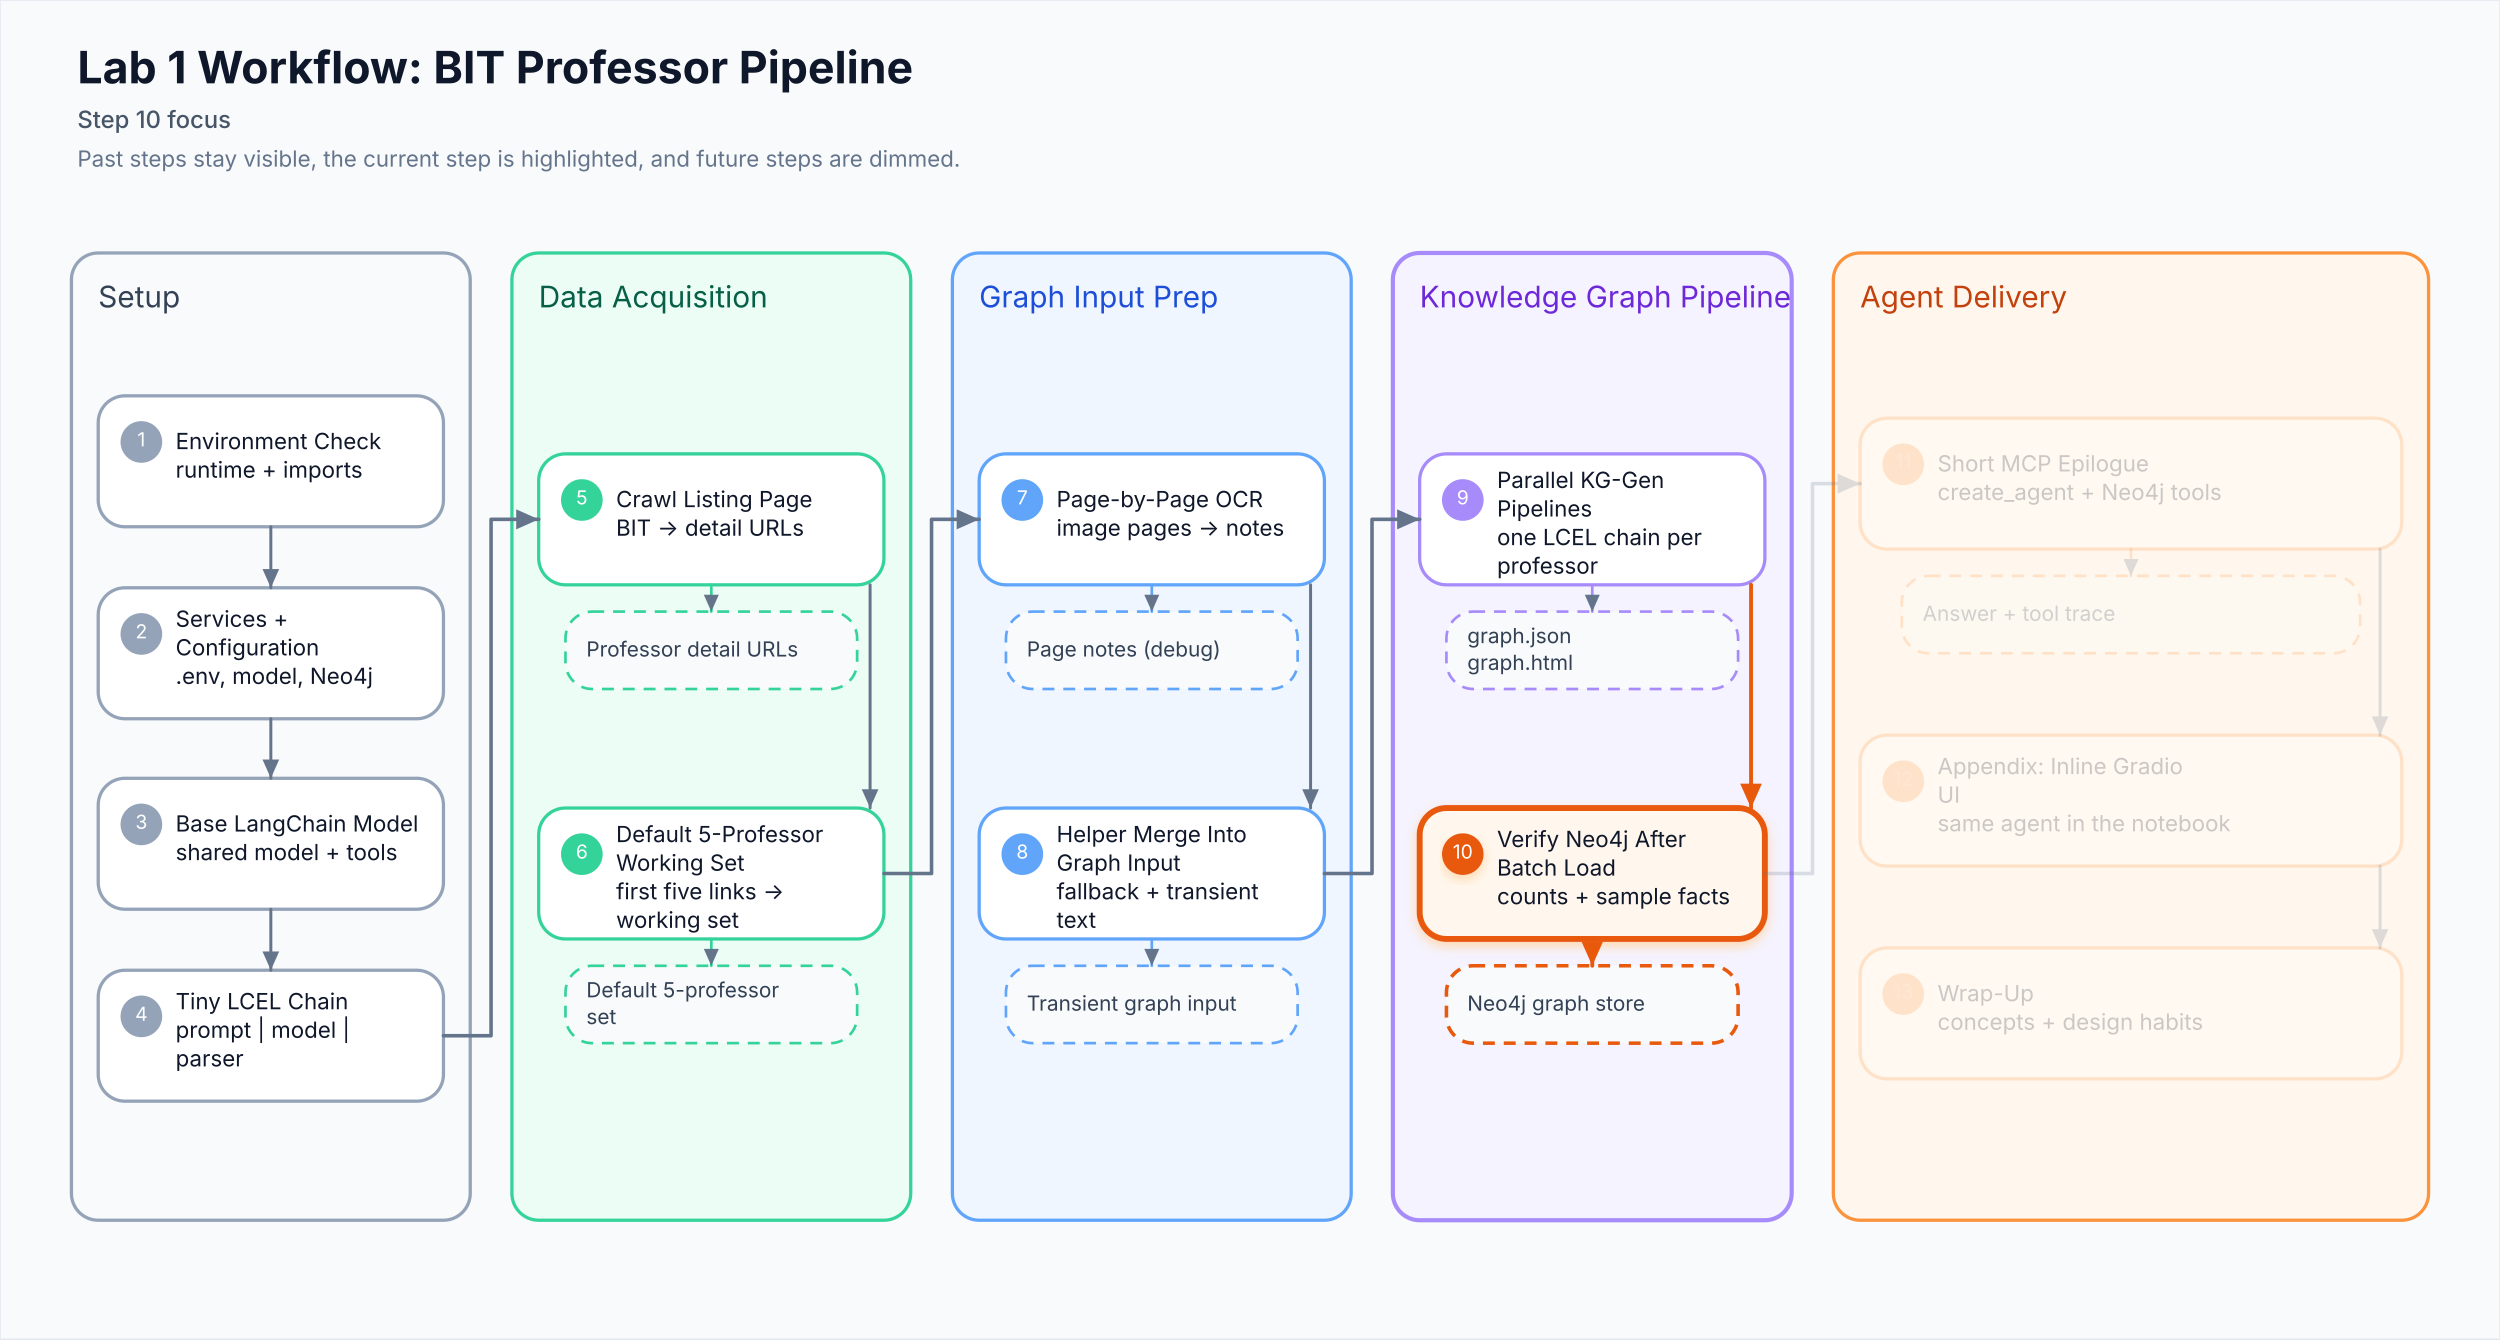
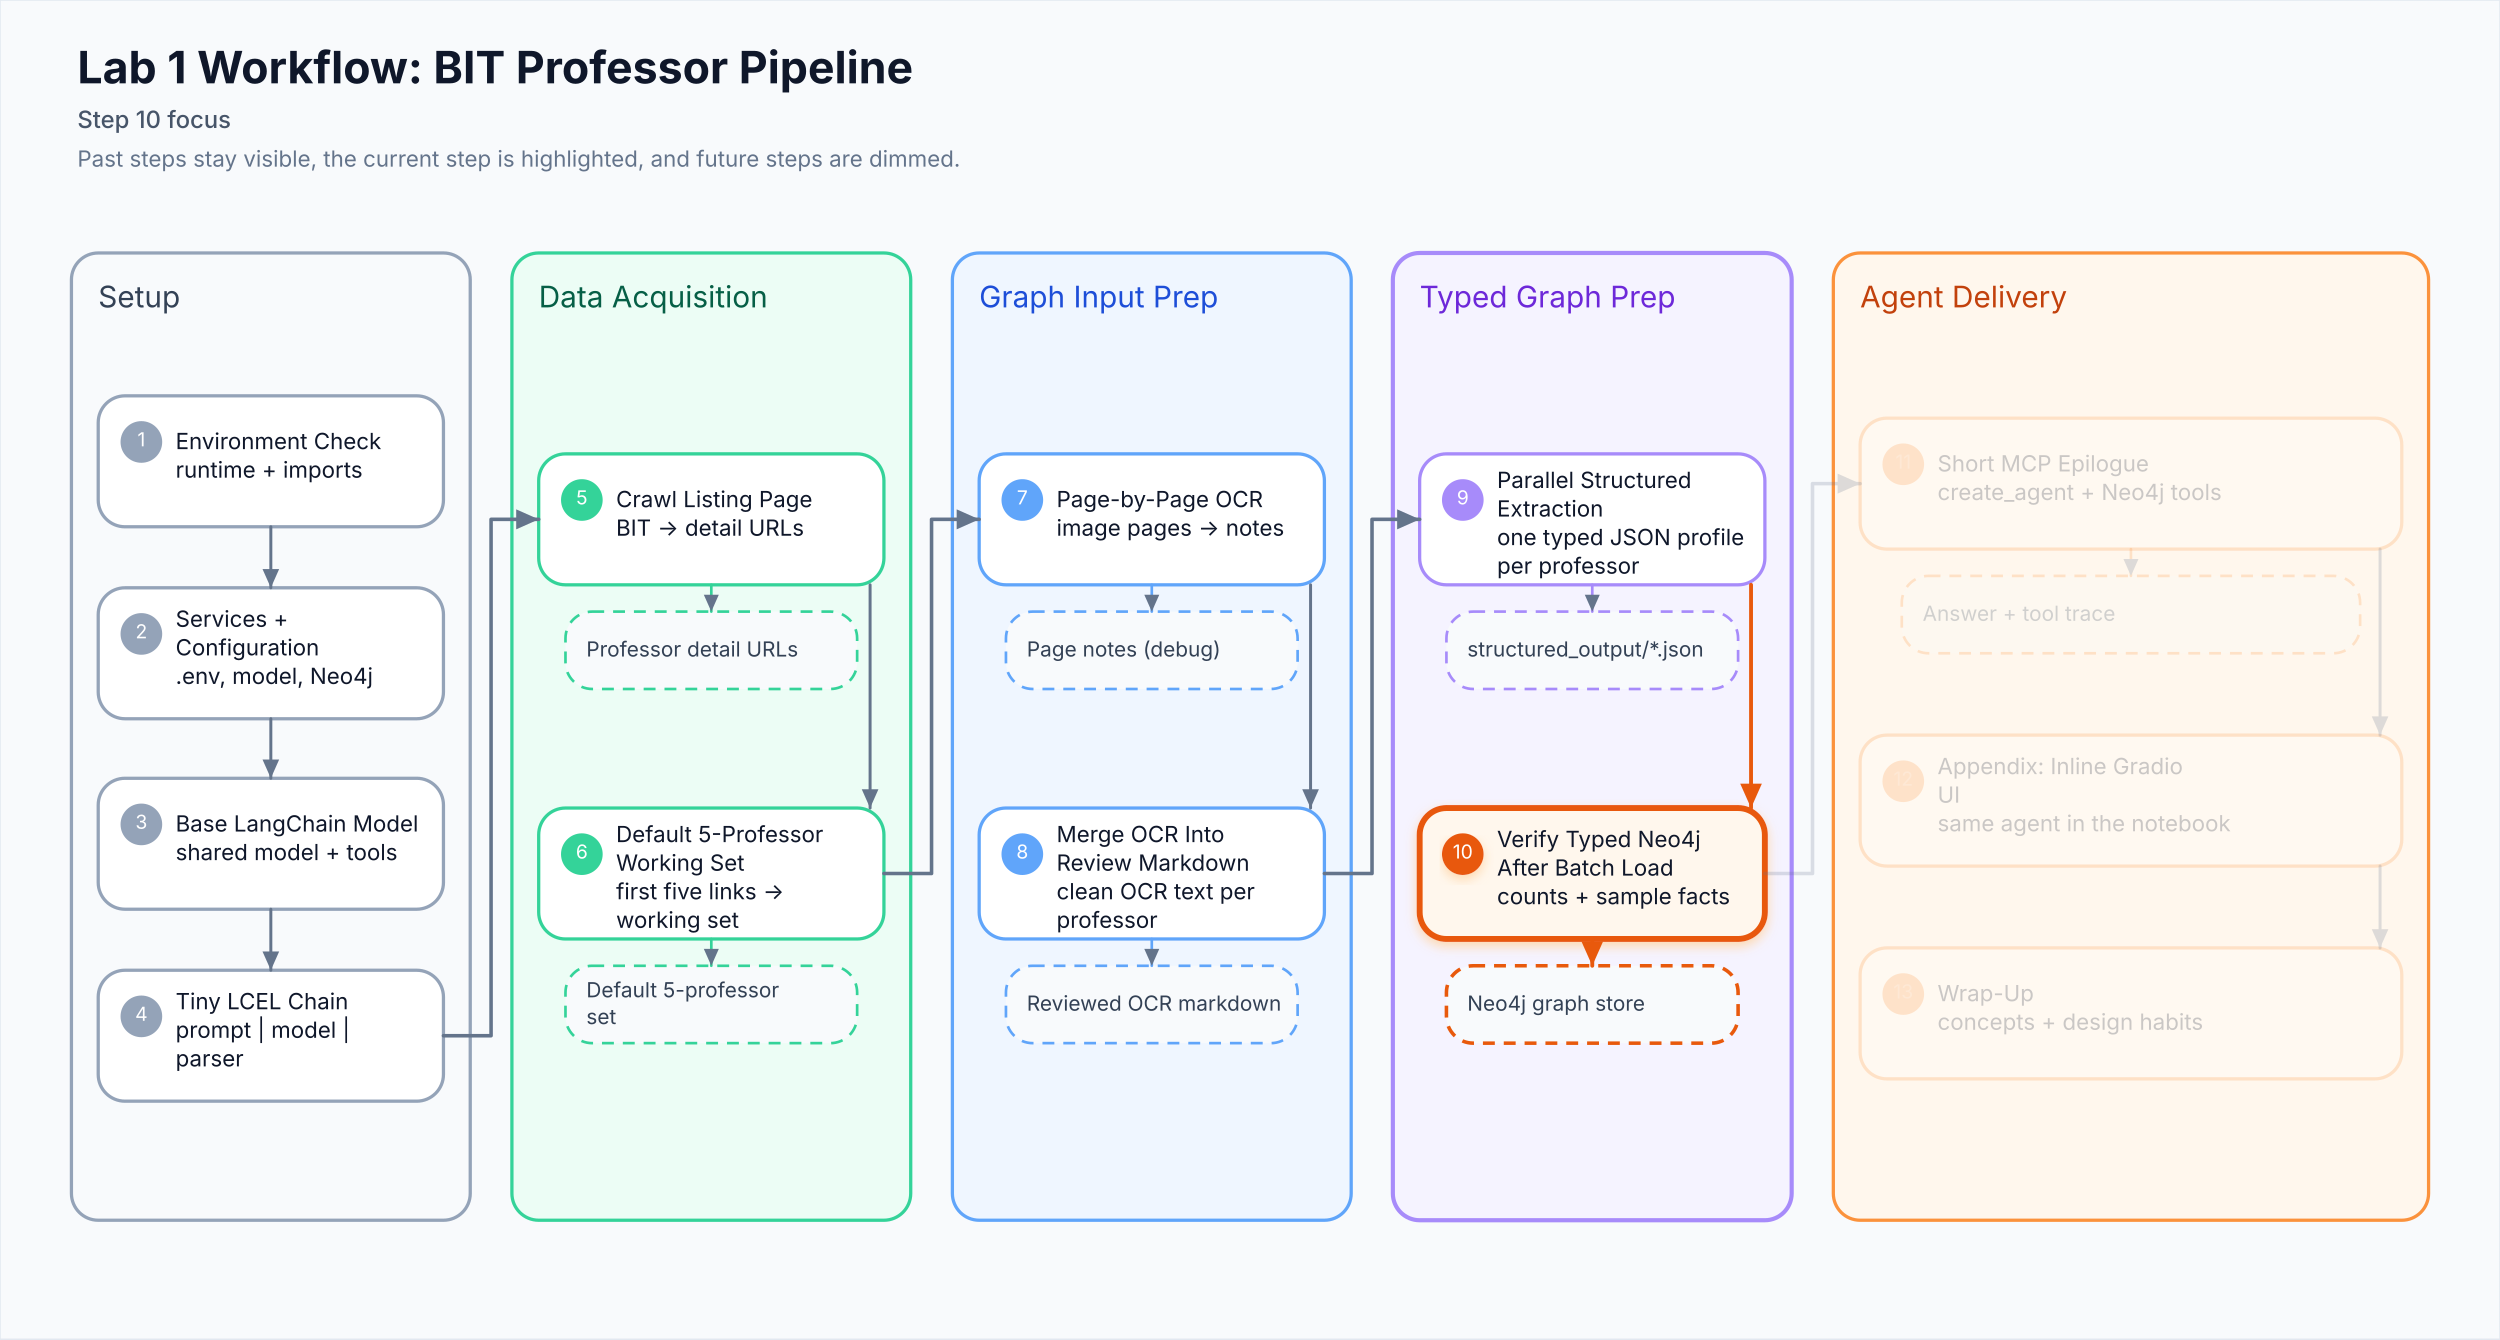
<svg xmlns="http://www.w3.org/2000/svg" width="1680" height="900" viewBox="0 0 1680 900">
  <defs>
    <marker id="arrow-dark" viewBox="0 0 10 10" refX="9" refY="5" markerWidth="7" markerHeight="7" orient="auto">
      <path d="M 0 1 L 9 5 L 0 9 Z" fill="#64748b" />
    </marker>
    <marker id="arrow-current" viewBox="0 0 10 10" refX="9" refY="5" markerWidth="7" markerHeight="7" orient="auto">
      <path d="M 0 1 L 9 5 L 0 9 Z" fill="#e8590c" />
    </marker>
    <filter id="current-shadow" x="-10%" y="-10%" width="140%" height="140%">
      <feDropShadow dx="0" dy="3" stdDeviation="4" flood-color="#fed7aa" flood-opacity="0.95" />
    </filter>
  </defs>
  <rect width="1680" height="900" fill="#f8fafc" stroke="#e2e8f0" stroke-width="1" />
  <text x="52" y="56" font-family="Inter, Arial, sans-serif" font-size="30" font-weight="700" fill="#0f172a">Lab 1 Workflow: BIT Professor Pipeline</text>
  <text x="52" y="86" font-family="Inter, Arial, sans-serif" font-size="16" font-weight="500" fill="#475569">Step 10 focus</text>
  <text x="52" y="112" font-family="Inter, Arial, sans-serif" font-size="15" font-weight="400" fill="#64748b">Past steps stay visible, the current step is highlighted, and future steps are dimmed.</text>
  <g opacity="1.00">
    <rect x="48" y="170" width="268" height="650" rx="18" fill="#f8fafc" stroke="#94a3b8" stroke-width="2.2" />
  </g>
  <g opacity="1.00">
    <text font-family="Inter, Arial, sans-serif" font-size="20" fill="#334155" text-anchor="start">
      <tspan x="66.0" y="192.0" dominant-baseline="hanging">Setup</tspan>
    </text>
  </g>
  <g opacity="1.00">
    <rect x="344" y="170" width="268" height="650" rx="18" fill="#ecfdf5" stroke="#34d399" stroke-width="2.2" />
  </g>
  <g opacity="1.00">
    <text font-family="Inter, Arial, sans-serif" font-size="20" fill="#065f46" text-anchor="start">
      <tspan x="362.0" y="192.0" dominant-baseline="hanging">Data Acquisition</tspan>
    </text>
  </g>
  <g opacity="1.00">
    <rect x="640" y="170" width="268" height="650" rx="18" fill="#eff6ff" stroke="#60a5fa" stroke-width="2.2" />
  </g>
  <g opacity="1.00">
    <text font-family="Inter, Arial, sans-serif" font-size="20" fill="#1d4ed8" text-anchor="start">
      <tspan x="658.0" y="192.0" dominant-baseline="hanging">Graph Input Prep</tspan>
    </text>
  </g>
  <g opacity="1.00">
    <rect x="936" y="170" width="268" height="650" rx="18" fill="#f5f3ff" stroke="#a78bfa" stroke-width="2.8" />
  </g>
  <g opacity="1.00">
    <text font-family="Inter, Arial, sans-serif" font-size="20" fill="#6d28d9" text-anchor="start">
-       <tspan x="954.0" y="192.0" dominant-baseline="hanging">Knowledge Graph Pipeline</tspan>
+       <tspan x="954.0" y="192.0" dominant-baseline="hanging">Typed Graph Prep</tspan>
    </text>
  </g>
  <g opacity="1.00">
    <rect x="1232" y="170" width="400" height="650" rx="18" fill="#fff7ed" stroke="#fb923c" stroke-width="2.2" />
  </g>
  <g opacity="1.00">
    <text font-family="Inter, Arial, sans-serif" font-size="20" fill="#c2410c" text-anchor="start">
      <tspan x="1250.0" y="192.0" dominant-baseline="hanging">Agent Delivery</tspan>
    </text>
  </g>
  <a href="https://docs.astral.sh/uv/getting-started/" target="_blank">
    <g opacity="1.00">
      <rect x="66" y="266" width="232" height="88" rx="18" fill="#ffffff" stroke="#94a3b8" stroke-width="2.2" />
    </g>
  </a>
  <a href="https://docs.astral.sh/uv/getting-started/" target="_blank">
    <g opacity="1.00">
      <ellipse cx="95.0" cy="297.0" rx="13.0" ry="13.0" fill="#94a3b8" stroke="#94a3b8" stroke-width="2" />
    </g>
  </a>
  <a href="https://docs.astral.sh/uv/getting-started/" target="_blank">
    <g opacity="1.00">
      <text font-family="Inter, Arial, sans-serif" font-size="13" fill="#ffffff" text-anchor="middle">
        <tspan x="95.0" y="290.5" dominant-baseline="hanging">1</tspan>
      </text>
    </g>
  </a>
  <a href="https://docs.astral.sh/uv/getting-started/" target="_blank">
    <g opacity="1.00">
      <text font-family="Inter, Arial, sans-serif" font-size="15" fill="#0f172a" text-anchor="start">
        <tspan x="118.0" y="290.9" dominant-baseline="hanging">Environment Check</tspan>
        <tspan x="118.0" y="310.1" dominant-baseline="hanging">runtime + imports</tspan>
      </text>
    </g>
  </a>
  <a href="https://docs.langchain.com/oss/python/integrations/chat/openai" target="_blank">
    <g opacity="1.00">
      <rect x="66" y="395" width="232" height="88" rx="18" fill="#ffffff" stroke="#94a3b8" stroke-width="2.2" />
    </g>
  </a>
  <a href="https://docs.langchain.com/oss/python/integrations/chat/openai" target="_blank">
    <g opacity="1.00">
      <ellipse cx="95.0" cy="426.0" rx="13.0" ry="13.0" fill="#94a3b8" stroke="#94a3b8" stroke-width="2" />
    </g>
  </a>
  <a href="https://docs.langchain.com/oss/python/integrations/chat/openai" target="_blank">
    <g opacity="1.00">
      <text font-family="Inter, Arial, sans-serif" font-size="13" fill="#ffffff" text-anchor="middle">
        <tspan x="95.0" y="419.5" dominant-baseline="hanging">2</tspan>
      </text>
    </g>
  </a>
  <a href="https://docs.langchain.com/oss/python/integrations/chat/openai" target="_blank">
    <g opacity="1.00">
      <text font-family="Inter, Arial, sans-serif" font-size="15" fill="#0f172a" text-anchor="start">
        <tspan x="118.0" y="410.3" dominant-baseline="hanging">Services +</tspan>
        <tspan x="118.0" y="429.5" dominant-baseline="hanging">Configuration</tspan>
        <tspan x="118.0" y="448.7" dominant-baseline="hanging">.env, model, Neo4j</tspan>
      </text>
    </g>
  </a>
  <a href="https://docs.langchain.com/oss/python/integrations/chat/openai" target="_blank">
    <g opacity="1.00">
      <rect x="66" y="523" width="232" height="88" rx="18" fill="#ffffff" stroke="#94a3b8" stroke-width="2.2" />
    </g>
  </a>
  <a href="https://docs.langchain.com/oss/python/integrations/chat/openai" target="_blank">
    <g opacity="1.00">
      <ellipse cx="95.0" cy="554.0" rx="13.0" ry="13.0" fill="#94a3b8" stroke="#94a3b8" stroke-width="2" />
    </g>
  </a>
  <a href="https://docs.langchain.com/oss/python/integrations/chat/openai" target="_blank">
    <g opacity="1.00">
      <text font-family="Inter, Arial, sans-serif" font-size="13" fill="#ffffff" text-anchor="middle">
        <tspan x="95.0" y="547.5" dominant-baseline="hanging">3</tspan>
      </text>
    </g>
  </a>
  <a href="https://docs.langchain.com/oss/python/integrations/chat/openai" target="_blank">
    <g opacity="1.00">
      <text font-family="Inter, Arial, sans-serif" font-size="15" fill="#0f172a" text-anchor="start">
        <tspan x="118.0" y="547.9" dominant-baseline="hanging">Base LangChain Model</tspan>
        <tspan x="118.0" y="567.1" dominant-baseline="hanging">shared model + tools</tspan>
      </text>
    </g>
  </a>
  <a href="https://api.python.langchain.com/en/latest/core/runnables/langchain_core.runnables.base.Runnable.html" target="_blank">
    <g opacity="1.00">
      <rect x="66" y="652" width="232" height="88" rx="18" fill="#ffffff" stroke="#94a3b8" stroke-width="2.2" />
    </g>
  </a>
  <a href="https://api.python.langchain.com/en/latest/core/runnables/langchain_core.runnables.base.Runnable.html" target="_blank">
    <g opacity="1.00">
      <ellipse cx="95.0" cy="683.0" rx="13.0" ry="13.0" fill="#94a3b8" stroke="#94a3b8" stroke-width="2" />
    </g>
  </a>
  <a href="https://api.python.langchain.com/en/latest/core/runnables/langchain_core.runnables.base.Runnable.html" target="_blank">
    <g opacity="1.00">
      <text font-family="Inter, Arial, sans-serif" font-size="13" fill="#ffffff" text-anchor="middle">
        <tspan x="95.0" y="676.5" dominant-baseline="hanging">4</tspan>
      </text>
    </g>
  </a>
  <a href="https://api.python.langchain.com/en/latest/core/runnables/langchain_core.runnables.base.Runnable.html" target="_blank">
    <g opacity="1.00">
      <text font-family="Inter, Arial, sans-serif" font-size="15" fill="#0f172a" text-anchor="start">
        <tspan x="118.0" y="667.3" dominant-baseline="hanging">Tiny LCEL Chain</tspan>
        <tspan x="118.0" y="686.5" dominant-baseline="hanging">prompt | model |</tspan>
        <tspan x="118.0" y="705.7" dominant-baseline="hanging">parser</tspan>
      </text>
    </g>
  </a>
  <a href="https://requests.readthedocs.io/en/latest/user/quickstart/" target="_blank">
    <g opacity="1.00">
      <rect x="362" y="305" width="232" height="88" rx="18" fill="#ffffff" stroke="#34d399" stroke-width="2.2" />
    </g>
  </a>
  <a href="https://requests.readthedocs.io/en/latest/user/quickstart/" target="_blank">
    <g opacity="1.00">
      <ellipse cx="391.0" cy="336.0" rx="13.0" ry="13.0" fill="#34d399" stroke="#34d399" stroke-width="2" />
    </g>
  </a>
  <a href="https://requests.readthedocs.io/en/latest/user/quickstart/" target="_blank">
    <g opacity="1.00">
      <text font-family="Inter, Arial, sans-serif" font-size="13" fill="#ffffff" text-anchor="middle">
        <tspan x="391.0" y="329.5" dominant-baseline="hanging">5</tspan>
      </text>
    </g>
  </a>
  <a href="https://requests.readthedocs.io/en/latest/user/quickstart/" target="_blank">
    <g opacity="1.00">
      <text font-family="Inter, Arial, sans-serif" font-size="15" fill="#0f172a" text-anchor="start">
        <tspan x="414.0" y="329.9" dominant-baseline="hanging">Crawl Listing Page</tspan>
        <tspan x="414.0" y="349.1" dominant-baseline="hanging">BIT -&gt; detail URLs</tspan>
      </text>
    </g>
  </a>
  <g opacity="1.00">
    <rect x="380" y="411" width="196" height="52" rx="18" fill="#f8fafc" stroke="#34d399" stroke-width="1.8" stroke-dasharray="8 6" />
  </g>
  <g opacity="1.00">
    <text font-family="Inter, Arial, sans-serif" font-size="14" fill="#334155" text-anchor="start">
      <tspan x="394.0" y="431.0" dominant-baseline="hanging">Professor detail URLs</tspan>
    </text>
  </g>
  <g opacity="1.00">
    <path d="M 478.0,393.0 L 478.0,411.0" fill="none" stroke="#34d399" stroke-width="1.8" stroke-linecap="round" stroke-linejoin="round" marker-end="url(#arrow-dark)" stroke-dasharray="8 6" />
  </g>
  <a href="https://www.crummy.com/software/BeautifulSoup/bs4/doc/" target="_blank">
    <g opacity="1.00">
      <rect x="362" y="543" width="232" height="88" rx="18" fill="#ffffff" stroke="#34d399" stroke-width="2.2" />
    </g>
  </a>
  <a href="https://www.crummy.com/software/BeautifulSoup/bs4/doc/" target="_blank">
    <g opacity="1.00">
      <ellipse cx="391.0" cy="574.0" rx="13.0" ry="13.0" fill="#34d399" stroke="#34d399" stroke-width="2" />
    </g>
  </a>
  <a href="https://www.crummy.com/software/BeautifulSoup/bs4/doc/" target="_blank">
    <g opacity="1.00">
      <text font-family="Inter, Arial, sans-serif" font-size="13" fill="#ffffff" text-anchor="middle">
        <tspan x="391.0" y="567.5" dominant-baseline="hanging">6</tspan>
      </text>
    </g>
  </a>
  <a href="https://www.crummy.com/software/BeautifulSoup/bs4/doc/" target="_blank">
    <g opacity="1.00">
      <text font-family="Inter, Arial, sans-serif" font-size="15" fill="#0f172a" text-anchor="start">
        <tspan x="414.0" y="555.0" dominant-baseline="hanging">Default 5-Professor</tspan>
        <tspan x="414.0" y="574.2" dominant-baseline="hanging">Working Set</tspan>
        <tspan x="414.0" y="593.4" dominant-baseline="hanging">first five links -&gt;</tspan>
        <tspan x="414.0" y="612.6" dominant-baseline="hanging">working set</tspan>
      </text>
    </g>
  </a>
  <g opacity="1.00">
    <rect x="380" y="649" width="196" height="52" rx="18" fill="#f8fafc" stroke="#34d399" stroke-width="1.8" stroke-dasharray="8 6" />
  </g>
  <g opacity="1.00">
    <text font-family="Inter, Arial, sans-serif" font-size="14" fill="#334155" text-anchor="start">
      <tspan x="394.0" y="660.0" dominant-baseline="hanging">Default 5-professor</tspan>
      <tspan x="394.0" y="678.0" dominant-baseline="hanging">set</tspan>
    </text>
  </g>
  <g opacity="1.00">
    <path d="M 478.0,631.0 L 478.0,649.0" fill="none" stroke="#34d399" stroke-width="1.8" stroke-linecap="round" stroke-linejoin="round" marker-end="url(#arrow-dark)" stroke-dasharray="8 6" />
  </g>
  <a href="https://docs.langchain.com/oss/python/langchain/messages" target="_blank">
    <g opacity="1.00">
      <rect x="658" y="305" width="232" height="88" rx="18" fill="#ffffff" stroke="#60a5fa" stroke-width="2.2" />
    </g>
  </a>
  <a href="https://docs.langchain.com/oss/python/langchain/messages" target="_blank">
    <g opacity="1.00">
      <ellipse cx="687.0" cy="336.0" rx="13.0" ry="13.0" fill="#60a5fa" stroke="#60a5fa" stroke-width="2" />
    </g>
  </a>
  <a href="https://docs.langchain.com/oss/python/langchain/messages" target="_blank">
    <g opacity="1.00">
      <text font-family="Inter, Arial, sans-serif" font-size="13" fill="#ffffff" text-anchor="middle">
        <tspan x="687.0" y="329.5" dominant-baseline="hanging">7</tspan>
      </text>
    </g>
  </a>
  <a href="https://docs.langchain.com/oss/python/langchain/messages" target="_blank">
    <g opacity="1.00">
      <text font-family="Inter, Arial, sans-serif" font-size="15" fill="#0f172a" text-anchor="start">
        <tspan x="710.0" y="329.9" dominant-baseline="hanging">Page-by-Page OCR</tspan>
        <tspan x="710.0" y="349.1" dominant-baseline="hanging">image pages -&gt; notes</tspan>
      </text>
    </g>
  </a>
  <g opacity="1.00">
    <rect x="676" y="411" width="196" height="52" rx="18" fill="#f8fafc" stroke="#60a5fa" stroke-width="1.8" stroke-dasharray="8 6" />
  </g>
  <g opacity="1.00">
    <text font-family="Inter, Arial, sans-serif" font-size="14" fill="#334155" text-anchor="start">
      <tspan x="690.0" y="431.0" dominant-baseline="hanging">Page notes (debug)</tspan>
    </text>
  </g>
  <g opacity="1.00">
    <path d="M 774.0,393.0 L 774.0,411.0" fill="none" stroke="#60a5fa" stroke-width="1.8" stroke-linecap="round" stroke-linejoin="round" marker-end="url(#arrow-dark)" stroke-dasharray="8 6" />
  </g>
  <a href="https://api.python.langchain.com/en/latest/core/runnables/langchain_core.runnables.base.RunnableSequence.html" target="_blank">
    <g opacity="1.00">
      <rect x="658" y="543" width="232" height="88" rx="18" fill="#ffffff" stroke="#60a5fa" stroke-width="2.2" />
    </g>
  </a>
  <a href="https://api.python.langchain.com/en/latest/core/runnables/langchain_core.runnables.base.RunnableSequence.html" target="_blank">
    <g opacity="1.00">
      <ellipse cx="687.0" cy="574.0" rx="13.0" ry="13.0" fill="#60a5fa" stroke="#60a5fa" stroke-width="2" />
    </g>
  </a>
  <a href="https://api.python.langchain.com/en/latest/core/runnables/langchain_core.runnables.base.RunnableSequence.html" target="_blank">
    <g opacity="1.00">
      <text font-family="Inter, Arial, sans-serif" font-size="13" fill="#ffffff" text-anchor="middle">
        <tspan x="687.0" y="567.5" dominant-baseline="hanging">8</tspan>
      </text>
    </g>
  </a>
  <a href="https://api.python.langchain.com/en/latest/core/runnables/langchain_core.runnables.base.RunnableSequence.html" target="_blank">
    <g opacity="1.00">
      <text font-family="Inter, Arial, sans-serif" font-size="15" fill="#0f172a" text-anchor="start">
-         <tspan x="710.0" y="555.0" dominant-baseline="hanging">Helper Merge Into</tspan>
-         <tspan x="710.0" y="574.2" dominant-baseline="hanging">Graph Input</tspan>
-         <tspan x="710.0" y="593.4" dominant-baseline="hanging">fallback + transient</tspan>
-         <tspan x="710.0" y="612.6" dominant-baseline="hanging">text</tspan>
+         <tspan x="710.0" y="555.0" dominant-baseline="hanging">Merge OCR Into</tspan>
+         <tspan x="710.0" y="574.2" dominant-baseline="hanging">Review Markdown</tspan>
+         <tspan x="710.0" y="593.4" dominant-baseline="hanging">clean OCR text per</tspan>
+         <tspan x="710.0" y="612.6" dominant-baseline="hanging">professor</tspan>
      </text>
    </g>
  </a>
  <g opacity="1.00">
    <rect x="676" y="649" width="196" height="52" rx="18" fill="#f8fafc" stroke="#60a5fa" stroke-width="1.8" stroke-dasharray="8 6" />
  </g>
  <g opacity="1.00">
    <text font-family="Inter, Arial, sans-serif" font-size="14" fill="#334155" text-anchor="start">
-       <tspan x="690.0" y="669.0" dominant-baseline="hanging">Transient graph input</tspan>
+       <tspan x="690.0" y="669.0" dominant-baseline="hanging">Reviewed OCR markdown</tspan>
    </text>
  </g>
  <g opacity="1.00">
    <path d="M 774.0,631.0 L 774.0,649.0" fill="none" stroke="#60a5fa" stroke-width="1.8" stroke-linecap="round" stroke-linejoin="round" marker-end="url(#arrow-dark)" stroke-dasharray="8 6" />
  </g>
-   <a href="https://github.com/stair-lab/kg-gen" target="_blank">
+   <a href="https://docs.langchain.com/oss/python/integrations/chat/openai" target="_blank">
    <g opacity="1.00">
      <rect x="954" y="305" width="232" height="88" rx="18" fill="#ffffff" stroke="#a78bfa" stroke-width="2.2" />
    </g>
  </a>
-   <a href="https://github.com/stair-lab/kg-gen" target="_blank">
+   <a href="https://docs.langchain.com/oss/python/integrations/chat/openai" target="_blank">
    <g opacity="1.00">
      <ellipse cx="983.0" cy="336.0" rx="13.0" ry="13.0" fill="#a78bfa" stroke="#a78bfa" stroke-width="2" />
    </g>
  </a>
-   <a href="https://github.com/stair-lab/kg-gen" target="_blank">
+   <a href="https://docs.langchain.com/oss/python/integrations/chat/openai" target="_blank">
    <g opacity="1.00">
      <text font-family="Inter, Arial, sans-serif" font-size="13" fill="#ffffff" text-anchor="middle">
        <tspan x="983.0" y="329.5" dominant-baseline="hanging">9</tspan>
      </text>
    </g>
  </a>
-   <a href="https://github.com/stair-lab/kg-gen" target="_blank">
-     <g opacity="1.00">
-       <text font-family="Inter, Arial, sans-serif" font-size="15" fill="#0f172a" text-anchor="start">
-         <tspan x="1006.0" y="317.0" dominant-baseline="hanging">Parallel KG-Gen</tspan>
-         <tspan x="1006.0" y="336.2" dominant-baseline="hanging">Pipelines</tspan>
-         <tspan x="1006.0" y="355.4" dominant-baseline="hanging">one LCEL chain per</tspan>
-         <tspan x="1006.0" y="374.6" dominant-baseline="hanging">professor</tspan>
+   <a href="https://docs.langchain.com/oss/python/integrations/chat/openai" target="_blank">
+     <g opacity="1.00">
+       <text font-family="Inter, Arial, sans-serif" font-size="15" fill="#0f172a" text-anchor="start">
+         <tspan x="1006.0" y="317.0" dominant-baseline="hanging">Parallel Structured</tspan>
+         <tspan x="1006.0" y="336.2" dominant-baseline="hanging">Extraction</tspan>
+         <tspan x="1006.0" y="355.4" dominant-baseline="hanging">one typed JSON profile</tspan>
+         <tspan x="1006.0" y="374.6" dominant-baseline="hanging">per professor</tspan>
      </text>
    </g>
  </a>
  <g opacity="1.00">
    <rect x="972" y="411" width="196" height="52" rx="18" fill="#f8fafc" stroke="#a78bfa" stroke-width="1.8" stroke-dasharray="8 6" />
  </g>
  <g opacity="1.00">
    <text font-family="Inter, Arial, sans-serif" font-size="14" fill="#334155" text-anchor="start">
-       <tspan x="986.0" y="422.0" dominant-baseline="hanging">graph.json</tspan>
-       <tspan x="986.0" y="440.0" dominant-baseline="hanging">graph.html</tspan>
+       <tspan x="986.0" y="431.0" dominant-baseline="hanging">structured_output/*.json</tspan>
    </text>
  </g>
  <g opacity="1.00">
    <path d="M 1070.0,393.0 L 1070.0,411.0" fill="none" stroke="#a78bfa" stroke-width="1.8" stroke-linecap="round" stroke-linejoin="round" marker-end="url(#arrow-dark)" stroke-dasharray="8 6" />
  </g>
  <a href="https://neo4j.com/docs/python-manual/current/connect/" target="_blank">
    <g opacity="1.00">
      <rect x="954" y="543" width="232" height="88" rx="18" fill="#fff7ed" stroke="#e8590c" stroke-width="4" filter="url(#current-shadow)" />
    </g>
  </a>
  <a href="https://neo4j.com/docs/python-manual/current/connect/" target="_blank">
    <g opacity="1.00">
      <ellipse cx="983.0" cy="574.0" rx="13.0" ry="13.0" fill="#e8590c" stroke="#e8590c" stroke-width="2" filter="url(#current-shadow)" />
    </g>
  </a>
  <a href="https://neo4j.com/docs/python-manual/current/connect/" target="_blank">
    <g opacity="1.00">
      <text font-family="Inter, Arial, sans-serif" font-size="13" fill="#ffffff" text-anchor="middle">
        <tspan x="983.0" y="567.5" dominant-baseline="hanging">10</tspan>
      </text>
    </g>
  </a>
  <a href="https://neo4j.com/docs/python-manual/current/connect/" target="_blank">
    <g opacity="1.00">
      <text font-family="Inter, Arial, sans-serif" font-size="15" fill="#0f172a" text-anchor="start">
-         <tspan x="1006.0" y="558.3" dominant-baseline="hanging">Verify Neo4j After</tspan>
-         <tspan x="1006.0" y="577.5" dominant-baseline="hanging">Batch Load</tspan>
+         <tspan x="1006.0" y="558.3" dominant-baseline="hanging">Verify Typed Neo4j</tspan>
+         <tspan x="1006.0" y="577.5" dominant-baseline="hanging">After Batch Load</tspan>
        <tspan x="1006.0" y="596.7" dominant-baseline="hanging">counts + sample facts</tspan>
      </text>
    </g>
  </a>
  <g opacity="1.00">
    <rect x="972" y="649" width="196" height="52" rx="18" fill="#f8fafc" stroke="#e8590c" stroke-width="2.4" stroke-dasharray="8 6" />
  </g>
  <g opacity="1.00">
    <text font-family="Inter, Arial, sans-serif" font-size="14" fill="#334155" text-anchor="start">
      <tspan x="986.0" y="669.0" dominant-baseline="hanging">Neo4j graph store</tspan>
    </text>
  </g>
  <g opacity="1.00">
    <path d="M 1070.0,631.0 L 1070.0,649.0" fill="none" stroke="#e8590c" stroke-width="2.6" stroke-linecap="round" stroke-linejoin="round" marker-end="url(#arrow-current)" stroke-dasharray="8 6" />
  </g>
  <a href="https://docs.langchain.com/oss/python/langchain/mcp" target="_blank">
    <g opacity="0.22">
      <rect x="1250" y="281" width="364" height="88" rx="18" fill="#ffffff" stroke="#fb923c" stroke-width="2.2" />
    </g>
  </a>
  <a href="https://docs.langchain.com/oss/python/langchain/mcp" target="_blank">
    <g opacity="0.22">
      <ellipse cx="1279.0" cy="312.0" rx="13.0" ry="13.0" fill="#fb923c" stroke="#fb923c" stroke-width="2" />
    </g>
  </a>
  <a href="https://docs.langchain.com/oss/python/langchain/mcp" target="_blank">
    <g opacity="0.22">
      <text font-family="Inter, Arial, sans-serif" font-size="13" fill="#ffffff" text-anchor="middle">
        <tspan x="1279.0" y="305.5" dominant-baseline="hanging">11</tspan>
      </text>
    </g>
  </a>
  <a href="https://docs.langchain.com/oss/python/langchain/mcp" target="_blank">
    <g opacity="0.22">
      <text font-family="Inter, Arial, sans-serif" font-size="15" fill="#0f172a" text-anchor="start">
        <tspan x="1302.0" y="305.9" dominant-baseline="hanging">Short MCP Epilogue</tspan>
        <tspan x="1302.0" y="325.1" dominant-baseline="hanging">create_agent + Neo4j tools</tspan>
      </text>
    </g>
  </a>
  <g opacity="0.22">
    <rect x="1278" y="387" width="308" height="52" rx="18" fill="#f8fafc" stroke="#fb923c" stroke-width="1.8" stroke-dasharray="8 6" />
  </g>
  <g opacity="0.22">
    <text font-family="Inter, Arial, sans-serif" font-size="14" fill="#334155" text-anchor="start">
      <tspan x="1292.0" y="407.0" dominant-baseline="hanging">Answer + tool trace</tspan>
    </text>
  </g>
  <g opacity="0.22">
    <path d="M 1432.0,369.0 L 1432.0,387.0" fill="none" stroke="#fb923c" stroke-width="1.8" stroke-linecap="round" stroke-linejoin="round" marker-end="url(#arrow-dark)" stroke-dasharray="8 6" />
  </g>
  <a href="https://www.gradio.app/guides/quickstart" target="_blank">
    <g opacity="0.22">
      <rect x="1250" y="494" width="364" height="88" rx="18" fill="#ffffff" stroke="#fb923c" stroke-width="2.2" />
    </g>
  </a>
  <a href="https://www.gradio.app/guides/quickstart" target="_blank">
    <g opacity="0.22">
      <ellipse cx="1279.0" cy="525.0" rx="13.0" ry="13.0" fill="#fb923c" stroke="#fb923c" stroke-width="2" />
    </g>
  </a>
  <a href="https://www.gradio.app/guides/quickstart" target="_blank">
    <g opacity="0.22">
      <text font-family="Inter, Arial, sans-serif" font-size="13" fill="#ffffff" text-anchor="middle">
        <tspan x="1279.0" y="518.5" dominant-baseline="hanging">12</tspan>
      </text>
    </g>
  </a>
  <a href="https://www.gradio.app/guides/quickstart" target="_blank">
    <g opacity="0.22">
      <text font-family="Inter, Arial, sans-serif" font-size="15" fill="#0f172a" text-anchor="start">
        <tspan x="1302.0" y="509.3" dominant-baseline="hanging">Appendix: Inline Gradio</tspan>
        <tspan x="1302.0" y="528.5" dominant-baseline="hanging">UI</tspan>
        <tspan x="1302.0" y="547.7" dominant-baseline="hanging">same agent in the notebook</tspan>
      </text>
    </g>
  </a>
  <a href="https://docs.langchain.com/oss/python/learn" target="_blank">
    <g opacity="0.22">
      <rect x="1250" y="637" width="364" height="88" rx="18" fill="#ffffff" stroke="#fb923c" stroke-width="2.2" />
    </g>
  </a>
  <a href="https://docs.langchain.com/oss/python/learn" target="_blank">
    <g opacity="0.22">
      <ellipse cx="1279.0" cy="668.0" rx="13.0" ry="13.0" fill="#fb923c" stroke="#fb923c" stroke-width="2" />
    </g>
  </a>
  <a href="https://docs.langchain.com/oss/python/learn" target="_blank">
    <g opacity="0.22">
      <text font-family="Inter, Arial, sans-serif" font-size="13" fill="#ffffff" text-anchor="middle">
        <tspan x="1279.0" y="661.5" dominant-baseline="hanging">13</tspan>
      </text>
    </g>
  </a>
  <a href="https://docs.langchain.com/oss/python/learn" target="_blank">
    <g opacity="0.22">
      <text font-family="Inter, Arial, sans-serif" font-size="15" fill="#0f172a" text-anchor="start">
        <tspan x="1302.0" y="661.9" dominant-baseline="hanging">Wrap-Up</tspan>
        <tspan x="1302.0" y="681.1" dominant-baseline="hanging">concepts + design habits</tspan>
      </text>
    </g>
  </a>
  <g opacity="1.00">
    <path d="M 182.0,354.0 L 182.0,395.0" fill="none" stroke="#64748b" stroke-width="2.0" stroke-linecap="round" stroke-linejoin="round" marker-end="url(#arrow-dark)" />
  </g>
  <g opacity="1.00">
    <path d="M 182.0,483.0 L 182.0,523.0" fill="none" stroke="#64748b" stroke-width="2.0" stroke-linecap="round" stroke-linejoin="round" marker-end="url(#arrow-dark)" />
  </g>
  <g opacity="1.00">
    <path d="M 182.0,611.0 L 182.0,652.0" fill="none" stroke="#64748b" stroke-width="2.0" stroke-linecap="round" stroke-linejoin="round" marker-end="url(#arrow-dark)" />
  </g>
  <g opacity="1.00">
    <path d="M 298.0,696.0 L 330.0,696.0 L 330.0,349.0 L 362.0,349.0" fill="none" stroke="#64748b" stroke-width="2.4" stroke-linecap="round" stroke-linejoin="round" marker-end="url(#arrow-dark)" />
  </g>
  <g opacity="1.00">
    <path d="M 584.7,393.0 L 584.7,543.0" fill="none" stroke="#64748b" stroke-width="2.0" stroke-linecap="round" stroke-linejoin="round" marker-end="url(#arrow-dark)" />
  </g>
  <g opacity="1.00">
    <path d="M 594.0,587.0 L 626.0,587.0 L 626.0,349.0 L 658.0,349.0" fill="none" stroke="#64748b" stroke-width="2.4" stroke-linecap="round" stroke-linejoin="round" marker-end="url(#arrow-dark)" />
  </g>
  <g opacity="1.00">
    <path d="M 880.7,393.0 L 880.7,543.0" fill="none" stroke="#64748b" stroke-width="2.0" stroke-linecap="round" stroke-linejoin="round" marker-end="url(#arrow-dark)" />
  </g>
  <g opacity="1.00">
    <path d="M 890.0,587.0 L 922.0,587.0 L 922.0,349.0 L 954.0,349.0" fill="none" stroke="#64748b" stroke-width="2.4" stroke-linecap="round" stroke-linejoin="round" marker-end="url(#arrow-dark)" />
  </g>
  <g opacity="1.00">
    <path d="M 1176.7,393.0 L 1176.7,543.0" fill="none" stroke="#e8590c" stroke-width="2.6" stroke-linecap="round" stroke-linejoin="round" marker-end="url(#arrow-current)" />
  </g>
  <g opacity="0.22">
    <path d="M 1186.0,587.0 L 1218.0,587.0 L 1218.0,325.0 L 1250.0,325.0" fill="none" stroke="#64748b" stroke-width="2.4" stroke-linecap="round" stroke-linejoin="round" marker-end="url(#arrow-dark)" />
  </g>
  <g opacity="0.22">
    <path d="M 1599.4,369.0 L 1599.4,494.0" fill="none" stroke="#64748b" stroke-width="2.0" stroke-linecap="round" stroke-linejoin="round" marker-end="url(#arrow-dark)" />
  </g>
  <g opacity="0.22">
    <path d="M 1599.4,582.0 L 1599.4,637.0" fill="none" stroke="#64748b" stroke-width="2.0" stroke-linecap="round" stroke-linejoin="round" marker-end="url(#arrow-dark)" />
  </g>
</svg>
